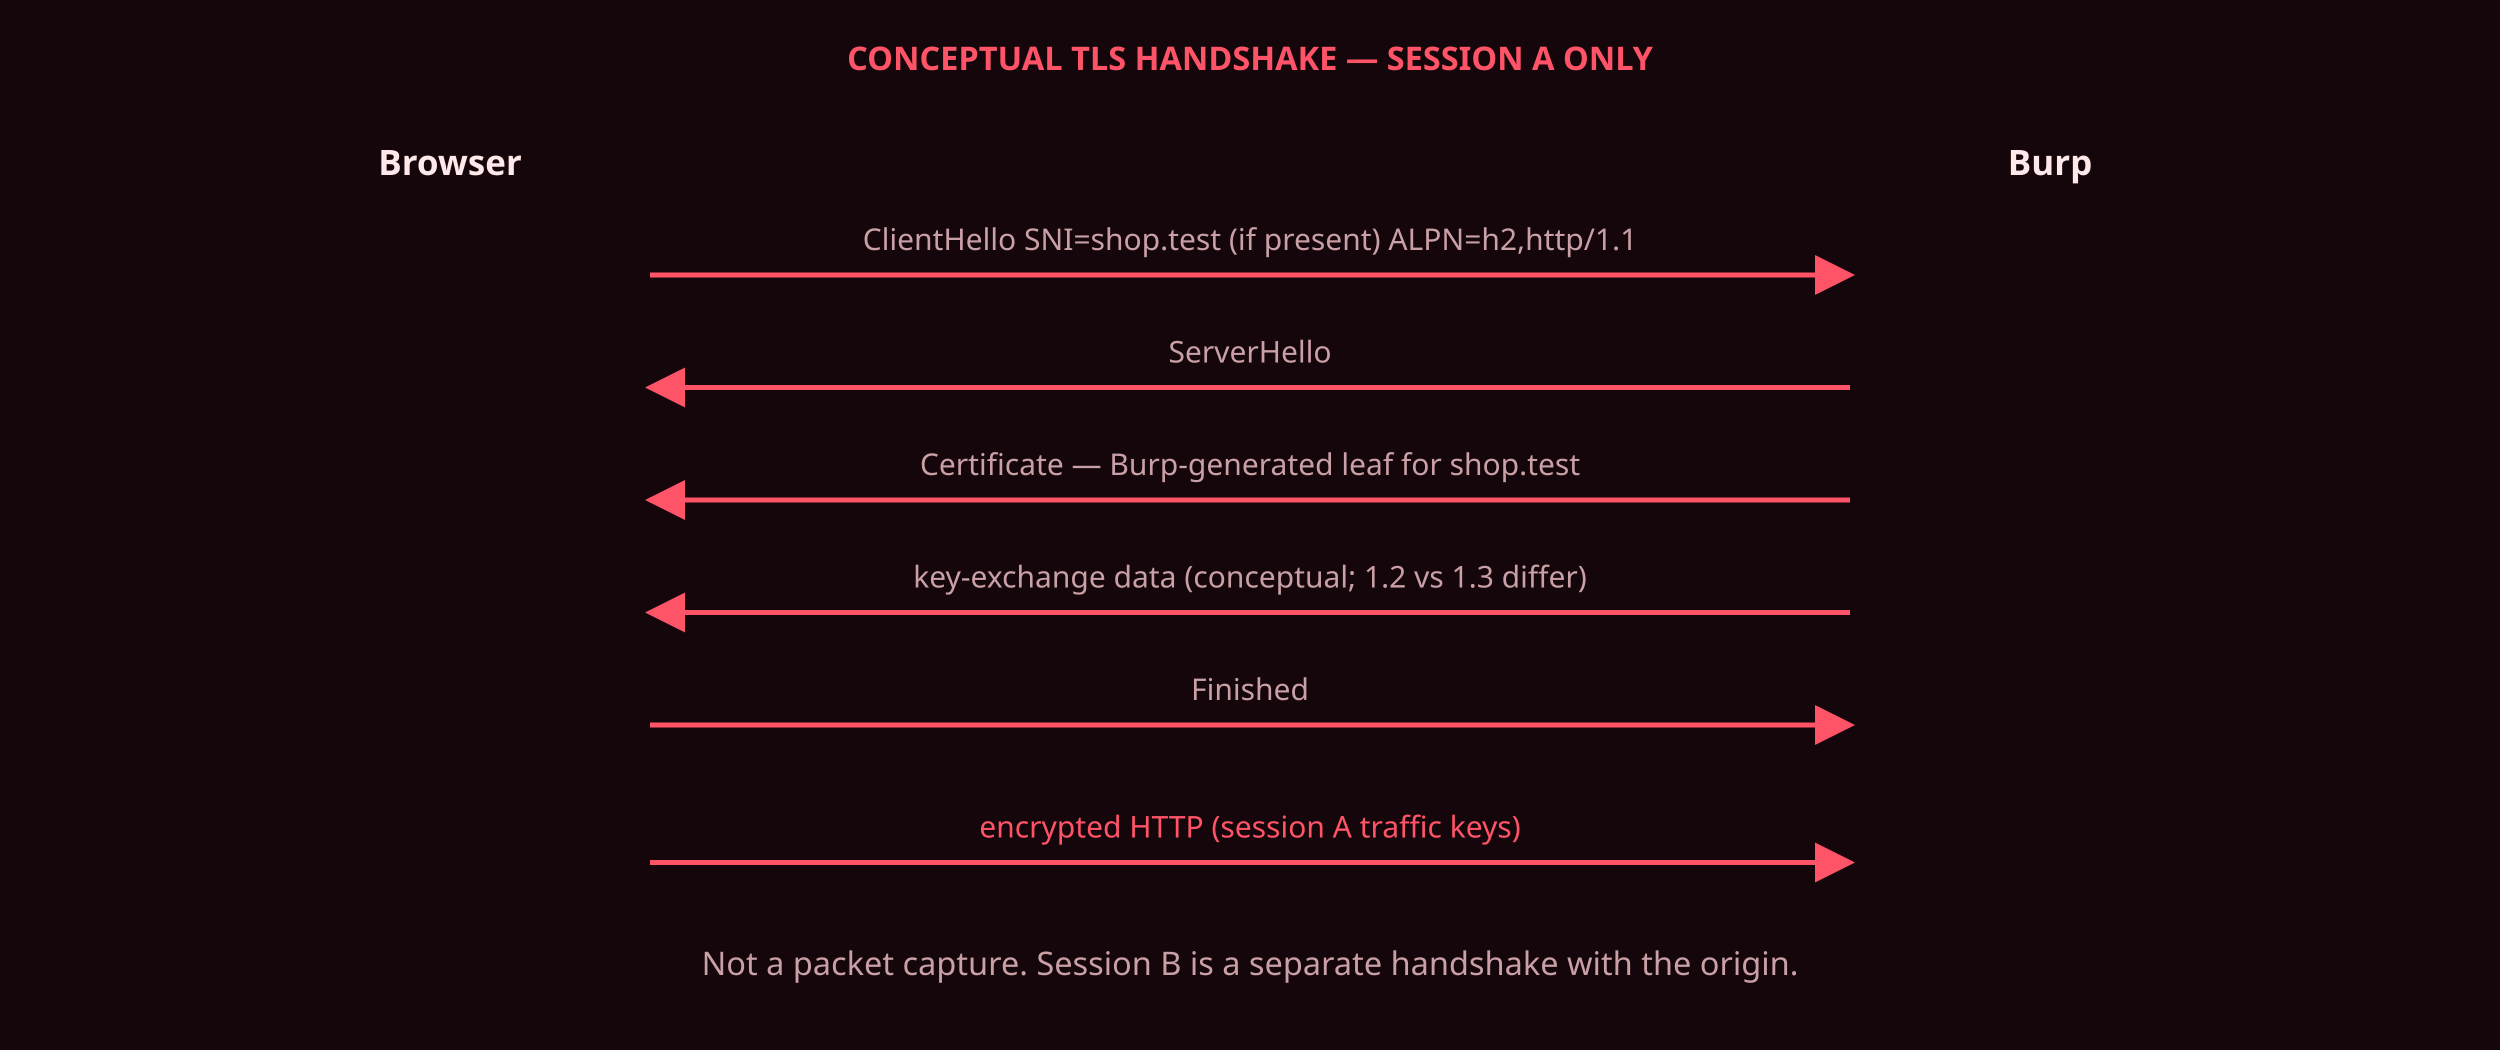
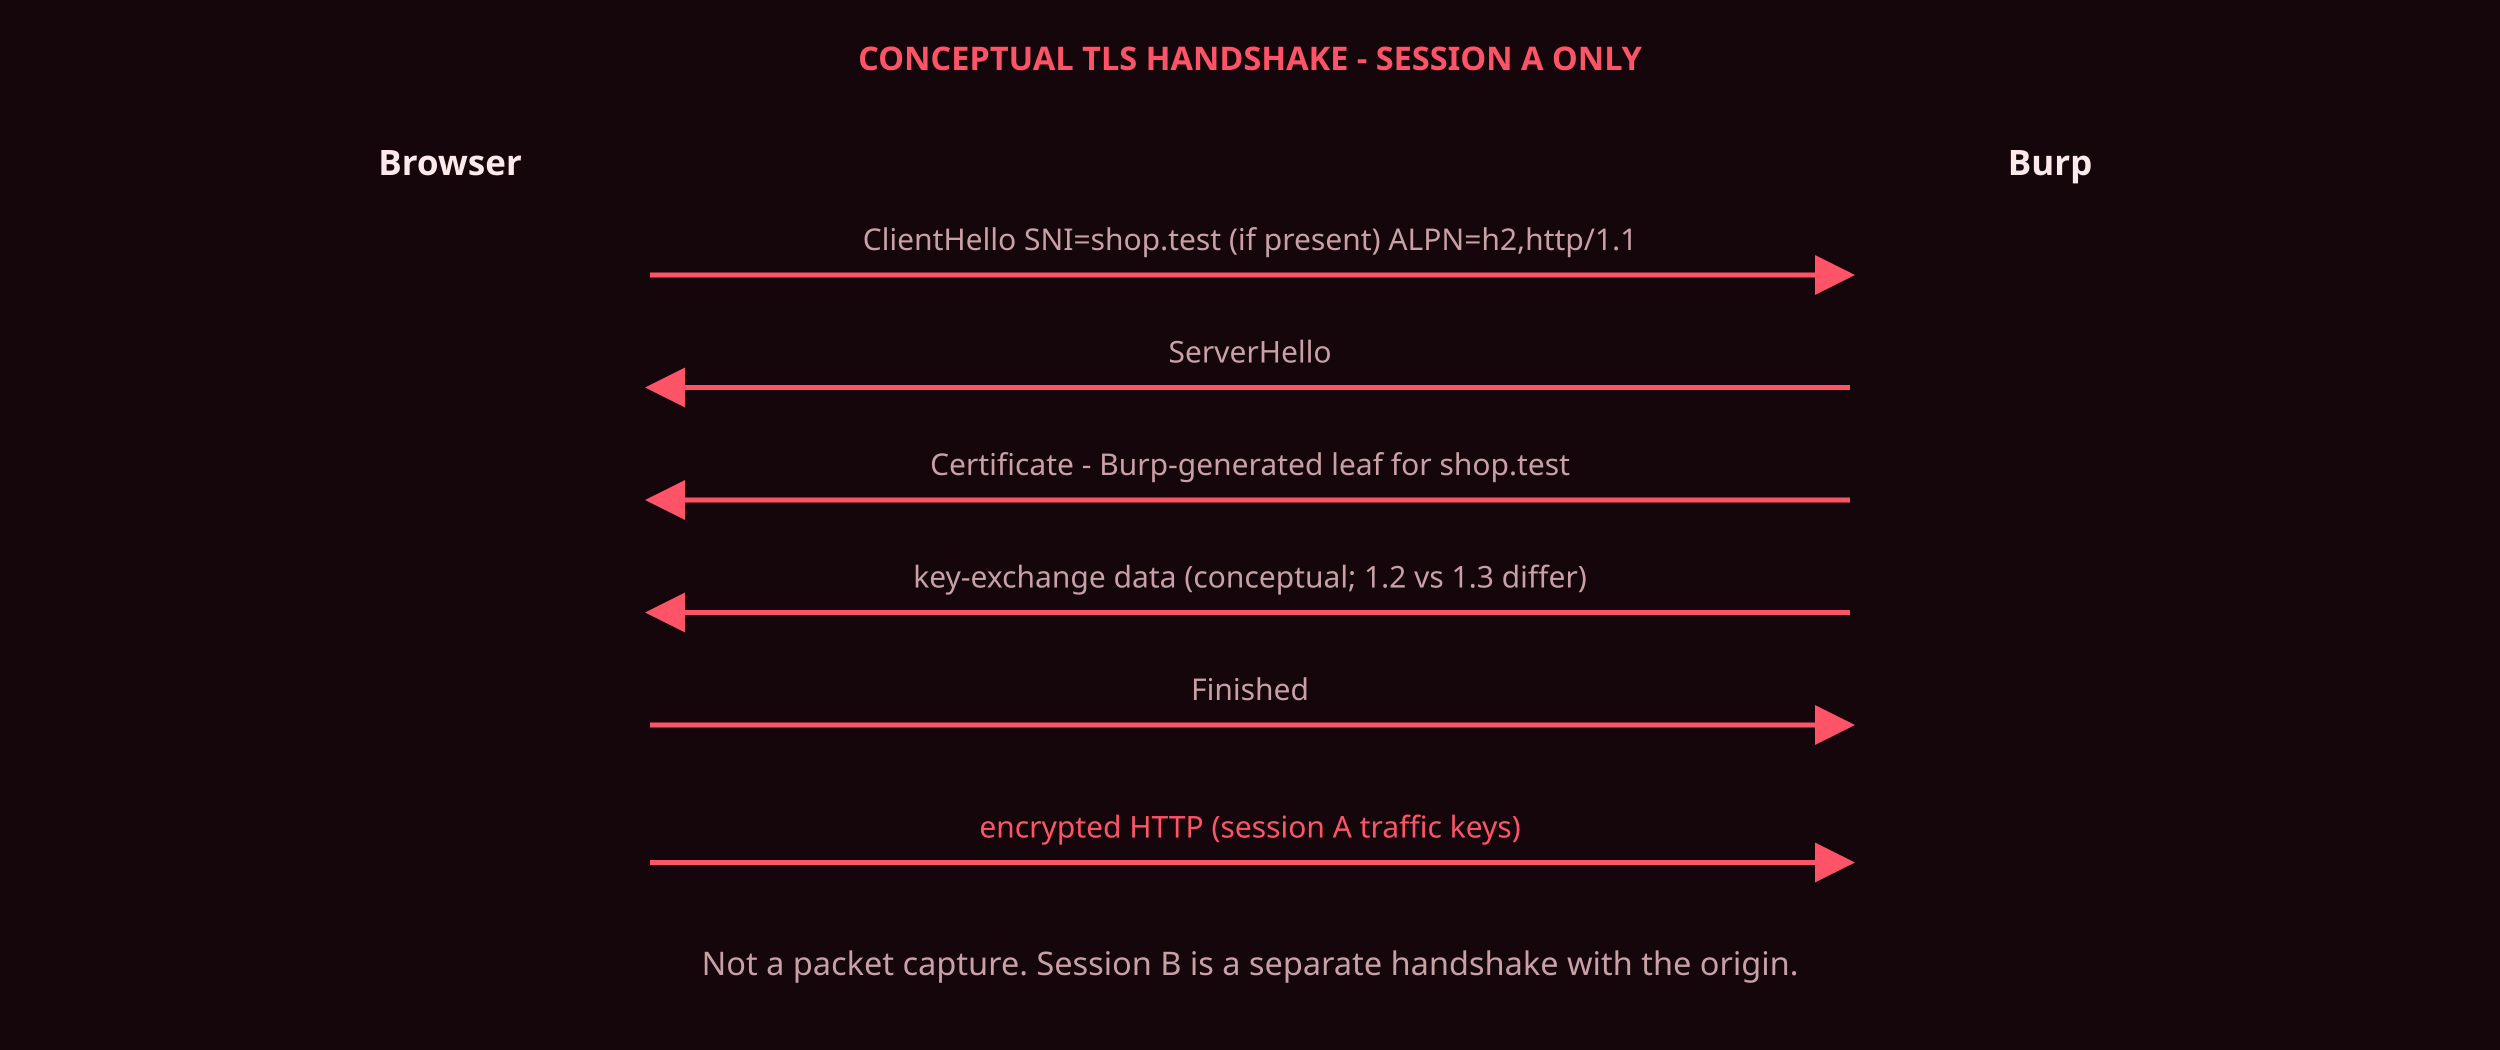
<svg xmlns="http://www.w3.org/2000/svg" viewBox="0 0 1000 420" role="img" aria-label="Conceptual Browser to Burp TLS handshake on session A">
  <rect width="1000" height="420" fill="#14060a" />
  <defs>
    <marker id="ah" markerWidth="8" markerHeight="8" refX="7" refY="4" orient="auto">
      <path d="M0,0 L8,4 L0,8 z" fill="#ff5468" />
    </marker>
  </defs>
-   <text x="500" y="28" text-anchor="middle" fill="#ff5468" font-family="ui-sans-serif,system-ui,sans-serif" font-size="13" font-weight="700">CONCEPTUAL TLS HANDSHAKE — SESSION A ONLY</text>
+   <text x="500" y="28" text-anchor="middle" fill="#ff5468" font-family="ui-sans-serif,system-ui,sans-serif" font-size="13" font-weight="700">CONCEPTUAL TLS HANDSHAKE - SESSION A ONLY</text>
  <text x="180" y="70" text-anchor="middle" fill="#ffe8ea" font-family="ui-sans-serif,system-ui,sans-serif" font-size="14" font-weight="700">Browser</text>
  <text x="820" y="70" text-anchor="middle" fill="#ffe8ea" font-family="ui-sans-serif,system-ui,sans-serif" font-size="14" font-weight="700">Burp</text>
  <line x1="260" y1="110" x2="740" y2="110" stroke="#ff5468" stroke-width="2" marker-end="url(#ah)" />
  <text x="500" y="100" text-anchor="middle" fill="#c9a0a6" font-family="ui-sans-serif,system-ui,sans-serif" font-size="12" font-weight="400">ClientHello   SNI=shop.test (if present)   ALPN=h2,http/1.1</text>
  <line x1="740" y1="155" x2="260" y2="155" stroke="#ff5468" stroke-width="2" marker-end="url(#ah)" />
  <text x="500" y="145" text-anchor="middle" fill="#c9a0a6" font-family="ui-sans-serif,system-ui,sans-serif" font-size="12" font-weight="400">ServerHello</text>
  <line x1="740" y1="200" x2="260" y2="200" stroke="#ff5468" stroke-width="2" marker-end="url(#ah)" />
-   <text x="500" y="190" text-anchor="middle" fill="#c9a0a6" font-family="ui-sans-serif,system-ui,sans-serif" font-size="12" font-weight="400">Certificate  —  Burp-generated leaf for shop.test</text>
+   <text x="500" y="190" text-anchor="middle" fill="#c9a0a6" font-family="ui-sans-serif,system-ui,sans-serif" font-size="12" font-weight="400">Certificate - Burp-generated leaf for shop.test</text>
  <line x1="740" y1="245" x2="260" y2="245" stroke="#ff5468" stroke-width="2" marker-end="url(#ah)" />
  <text x="500" y="235" text-anchor="middle" fill="#c9a0a6" font-family="ui-sans-serif,system-ui,sans-serif" font-size="12" font-weight="400">key-exchange data  (conceptual; 1.2 vs 1.3 differ)</text>
  <line x1="260" y1="290" x2="740" y2="290" stroke="#ff5468" stroke-width="2" marker-end="url(#ah)" />
  <text x="500" y="280" text-anchor="middle" fill="#c9a0a6" font-family="ui-sans-serif,system-ui,sans-serif" font-size="12" font-weight="400">Finished</text>
  <line x1="260" y1="345" x2="740" y2="345" stroke="#ff5468" stroke-width="2" marker-end="url(#ah)" />
  <text x="500" y="335" text-anchor="middle" fill="#ff5468" font-family="ui-sans-serif,system-ui,sans-serif" font-size="12" font-weight="400">encrypted HTTP  (session A traffic keys)</text>
  <text x="500" y="390" text-anchor="middle" fill="#c9a0a6" font-family="ui-sans-serif,system-ui,sans-serif" font-size="13" font-weight="400">Not a packet capture. Session B is a separate handshake with the origin.</text>
</svg>
